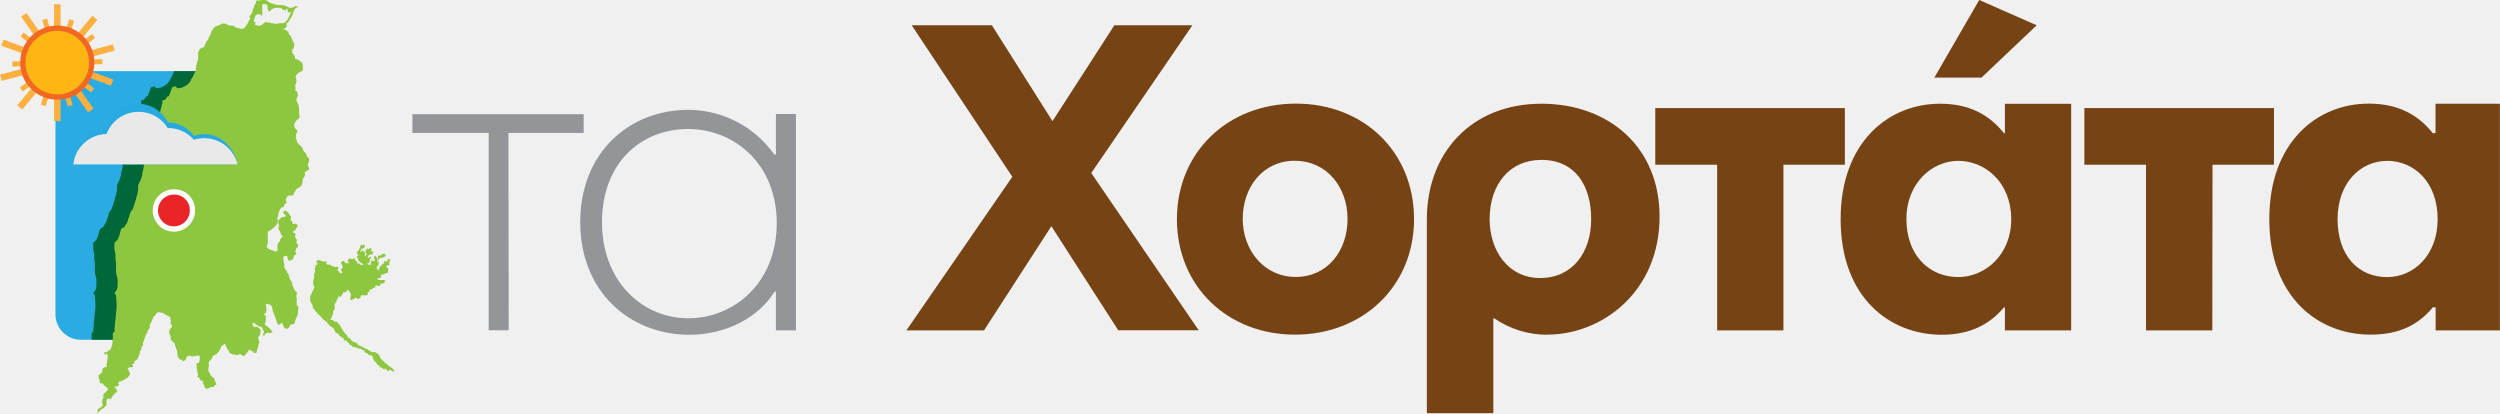
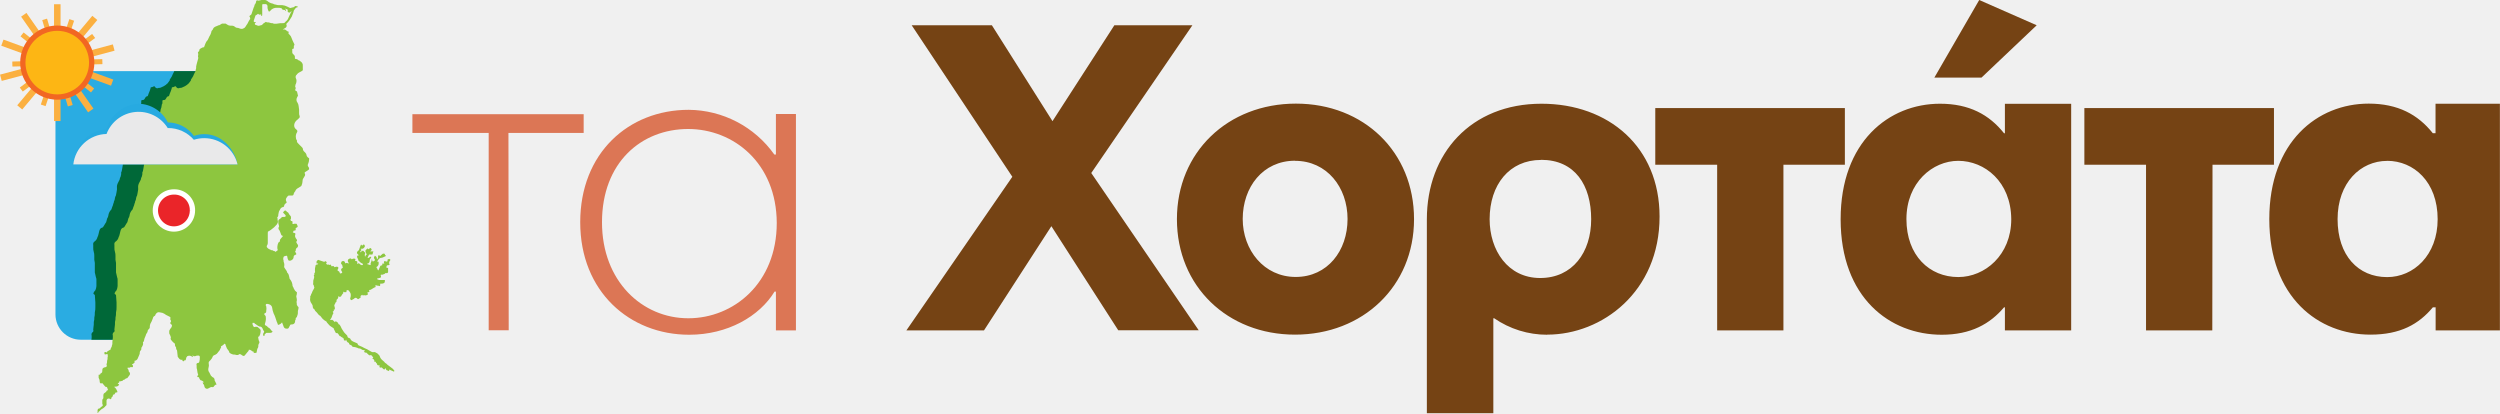
<svg xmlns="http://www.w3.org/2000/svg" id="Layer_1" data-name="Layer 1" viewBox="0 0 471.93 78">
  <defs>
-     <style>.cls-1{fill:none;}.cls-2{fill:#2aace2;}.cls-3{clip-path:url(#clip-path);}.cls-4{fill:#006838;}.cls-5{fill:#8dc63f;}.cls-6{fill:#ea2529;stroke:#fff;}.cls-12,.cls-6{stroke-miterlimit:10;}.cls-7{fill:#754314;}.cls-10,.cls-7,.cls-8,.cls-9{fill-rule:evenodd;}.cls-8{fill:#939598;}.cls-9{fill:#27aae1;}.cls-10{fill:#e9e9ea;}.cls-11{fill:#fbb040;}.cls-12{fill:#fdb614;stroke:#f26722;}</style>
+     <style>.cls-1{fill:none;}.cls-2{fill:#2aace2;}.cls-3{clip-path:url(#clip-path);}.cls-4{fill:#006838;}.cls-5{fill:#8dc63f;}.cls-6{fill:#ea2529;stroke:#fff;}.cls-12,.cls-6{stroke-miterlimit:10;}.cls-7{fill:#754314;}.cls-10,.cls-7,.cls-8,.cls-9{fill-rule:evenodd;}.cls-8{fill:#dc7655;}.cls-9{fill:#27aae1;}.cls-10{fill:#e9e9ea;}.cls-11{fill:#fbb040;}.cls-12{fill:#fdb614;stroke:#f26722;}</style>
    <clipPath id="clip-path" transform="translate(-222.53 -446.83)">
      <path class="cls-1" d="M246.75,510.49c-.39-8.6,7.59-15.93,15.93-15.93a15.4,15.4,0,0,1,6,1.22c.35-9.72,2.39-19.34,2.55-29.07a16.12,16.12,0,0,1,1.44-6.45h-34.9A4.78,4.78,0,0,0,233,465v41.19a4.78,4.78,0,0,0,4.78,4.77h9C246.78,510.83,246.76,510.66,246.75,510.49Z" />
    </clipPath>
  </defs>
  <path class="cls-2" d="M246.75,510.49c-.39-8.6,7.59-15.93,15.93-15.93a15.4,15.4,0,0,1,6,1.22c.35-9.72,2.39-19.34,2.55-29.07a16.12,16.12,0,0,1,1.44-6.45h-34.9A4.78,4.78,0,0,0,233,465v41.19a4.78,4.78,0,0,0,4.78,4.77h9C246.78,510.83,246.76,510.66,246.75,510.49Z" transform="translate(-222.53 -446.83)" />
  <g class="cls-3">
    <path class="cls-4" d="M276.88,478.77a.65.65,0,0,0-.09-.4.47.47,0,0,1-.1-.6,2.33,2.33,0,0,0,.19-.79c0-.1.1-.3-.19-.4l-.1-.1a.52.52,0,0,1-.2-.4.76.76,0,0,0-.2-.4c-.2-.2-.5-.4-.5-.79,0-.1-.1-.2-.2-.3l-.5-.5c-.19-.2-.49-.4-.39-.7h0c-.1-.2-.2-.3-.2-.49a1.47,1.47,0,0,1,.2-1.1c.1-.2.1-.3-.1-.5a1,1,0,0,1-.4-.49,1.16,1.16,0,0,1,.2-1c.1-.2.3-.3.5-.5s.39-.29.29-.59a1.27,1.27,0,0,1-.1-.6v-.6c0-.2-.09-.49-.09-.69a1.42,1.42,0,0,0-.2-.6.9.9,0,0,1-.1-1c.1-.2.3-.4.1-.6v-.1c0-.1-.1-.3-.1-.4l-.1-.1c-.2,0-.3-.2-.2-.4s.1-.2,0-.3,0-.29,0-.49a1.45,1.45,0,0,0,.2-.7.9.9,0,0,0-.1-.5.6.6,0,0,1,.1-.69.1.1,0,0,0,.1-.1c.2-.3.59-.4.89-.6s.2-.2.2-.3v-.69a.75.75,0,0,0-.1-.5c-.1-.2-.3-.3-.4-.4s-.1-.1-.2-.1-.29-.3-.59-.3c-.1,0-.2,0-.2-.1v-.2a.57.57,0,0,0-.1-.39l-.3-.3a.37.37,0,0,1-.1-.3v-.6c.3,0,.3-.1.3-.4v-.19c.2-.2.1-.3,0-.5s-.3-.6-.4-.9a1.52,1.52,0,0,0-.4-.69c-.1-.1-.29-.2-.2-.4s0-.2-.09-.2-.4-.3-.6-.4h-.4c.2-.1.3-.2.5-.3s.3-.4.2-.59a.14.14,0,0,1,0-.2l.3-.3a4.93,4.93,0,0,0,.49-.7c.1-.2.3-.4.3-.6a3,3,0,0,0,.3-.89c.2-.2.3-.6.7-.6V448h-.3c-.1-.1-.2,0-.3.1s-.1.1-.2.1-.3.1-.4.1-.2.1-.3,0-.29-.1-.39-.2a2.65,2.65,0,0,0-1-.3h-.6a1.35,1.35,0,0,1-.59-.09,1.42,1.42,0,0,1-.6-.2,1.8,1.8,0,0,1-.9-.4,1.09,1.09,0,0,0-.79-.3,2,2,0,0,0-.8.1c-.1,0-.2.1-.3,0H267l-.1.1a1.42,1.42,0,0,1-.2.6l-.1.1a1.43,1.43,0,0,1-.2.59c-.1.2-.1.4-.2.6s-.1.4-.2.6-.1.1-.2.19l-.2.2c.2.3.2.5.1.6s-.3.5-.4.7-.1.2-.19.3c-.2.29-.3.59-.6.69a.6.6,0,0,1-.4.1c-.3,0-.5-.2-.8-.2s-.39-.2-.59-.3a.75.75,0,0,0-.5-.1,1.39,1.39,0,0,1-.6-.09c-.2-.1-.3-.2-.49-.3h-.7c-.2.1-.3.2-.5.3h-.1c-.2.09-.5.19-.69.29a.78.78,0,0,0-.4.4.31.31,0,0,1-.1.2c-.1.1-.2.2-.2.3s-.1.4-.2.6-.3.49-.4.79-.3.4-.4.6-.19.4-.29.7c-.1.09,0,.29-.2.29s-.3.1-.5.2-.3.2-.3.4-.1.1-.1.2a.25.25,0,0,0-.1.4v.2c0,.2-.1.3,0,.49v.2c-.1.3-.2.7-.3,1.1a2.15,2.15,0,0,0-.1.79c0,.1-.1.2-.1.4s-.29.6-.39.9-.3.49-.4.69a.37.37,0,0,0-.1.3c-.1.1-.2.3-.3.4s-.1.2-.2.2l-.2.2a3.58,3.58,0,0,1-.89.49.75.75,0,0,1-.5.1.45.45,0,0,1-.5,0,.1.1,0,0,1-.1-.1c-.1-.09-.2-.29-.3-.19a1.32,1.32,0,0,1-.59.19c0,.2-.1.3-.1.4-.1.4-.3.7-.4,1.1a.22.22,0,0,1-.2.2c-.2,0-.3.2-.4.39s-.2.3-.39.3a.37.37,0,0,0-.3.1v.5a.35.35,0,0,1-.1.2c0,.2-.1.4-.1.6a2.25,2.25,0,0,0-.2.79,1.49,1.49,0,0,1-.3.7c0,.1,0,.1-.1.2v.2a.31.31,0,0,1-.1.19c0,.2-.1.3-.1.5a1.85,1.85,0,0,0-.2.7c-.1.2-.1.3-.2.5s-.1.1-.1.2c-.1.29-.1.49-.19.79s-.2.5-.5.6a.55.55,0,0,0-.3.5c0,.29-.1.49-.1.79s-.3.8-.4,1.29a3.18,3.18,0,0,0-.3.9,14.78,14.78,0,0,1-.2,2.09c-.09.4-.09.7-.19,1.09,0,.1-.1.1-.1.2a2.2,2.2,0,0,1-.1.8,1.42,1.42,0,0,0-.2.6l-.3.59a1.64,1.64,0,0,0-.2,1v.3c0,.19-.1.39-.1.59a4.33,4.33,0,0,1-.1.5,1.42,1.42,0,0,0-.2.6c0,.3-.2.49-.2.69s-.1.2-.1.3-.1.4-.2.6-.09.4-.19.5a1.9,1.9,0,0,0-.5.89c0,.2-.1.3-.1.5-.2.2-.2.5-.3.8a.77.77,0,0,1-.2.39c-.1.2-.2.3-.3.5s-.2.3-.3.3c-.39.1-.49.4-.59.8s-.1.49-.2.79c0,.1-.1.1-.1.2a1.37,1.37,0,0,1-.5.8.6.6,0,0,0-.3.69v.5a2.2,2.2,0,0,0,.1.8,2.4,2.4,0,0,1,.1.79v.7c0,.2.1.4.1.6v1.79c.1.29.1.59.2.89s.1.3.1.5v1.19a2.35,2.35,0,0,1-.2.8,1.38,1.38,0,0,0-.3.4c-.1.2-.1.29.1.39l.1.1c0,.5.1.9.1,1.4v.79a4.1,4.1,0,0,1-.1,1.1,3.34,3.34,0,0,1-.1,1v.3a3.08,3.08,0,0,0-.1,1c0,.29-.1.59-.1.89v.1a.37.37,0,0,1-.2.5.63.63,0,0,0-.1.59v.4c0,.3-.09.5-.09.8v.4c0,.1-.1.2-.1.39s-.3.4-.2.6h0c-.2.1-.3.2-.5.3s-.2.1-.2.3c-.1,0-.2-.1-.3-.1s-.2,0-.2.1v.1c0,.3.1.3.4.2h.2c0,.2.1.39,0,.59a1.7,1.7,0,0,1-.1.7v.2c0,.2-.1.3-.1.5s0,.1.1.2c-.1.1-.1.29-.4.29a.76.76,0,0,0-.4.2c-.1.1-.1.4-.1.5s0,.3-.19.4a.22.22,0,0,0-.2.2c0,.1-.1.1-.2.1s-.1,0-.1.1v.49a1.42,1.42,0,0,1,.2.6v.2c.1.3.2.3.49.2.2.2.3.4.5.6l.1.1a.39.39,0,0,1,.3.09c.1.2.1.4.2.5-.1.1-.3.1-.3.2s-.2.3-.4.4-.1.2-.2.3V522c-.1.1-.1.2-.2.3v.5a.75.75,0,0,0,.1.5.31.31,0,0,1-.1.2c-.09.1-.19.1-.29.2a.56.56,0,0,1-.5.29.35.35,0,0,1-.1.2v.6h.1c0-.1.1-.3.2-.3h0l.1-.1.2-.2a.1.1,0,0,0,.1-.1h0c.1,0,.1-.1.19-.1s.3-.2.4-.29a.1.1,0,0,0,.1-.1h0l.1-.1.1-.1h0l.1-.1h0v-.9a.42.42,0,0,1,.6-.3c.1,0,.1.1.2.1l.1-.1V522c0-.1.1-.2.2-.29s.09-.1.09-.2,0-.2.2-.2a.22.22,0,0,0,.2-.2c.1-.2.1-.2.3-.2s.2-.1.1-.3-.2-.5-.5-.7v-.09c.4,0,.7,0,.9-.4-.1-.1-.2-.1-.3-.2.1-.1.2-.1.3-.2v-.2h.2c.1,0,.3-.1.4-.1s.09-.1.09-.1.1-.1.2-.1a.31.31,0,0,0,.2-.1.52.52,0,0,1,.4-.2.1.1,0,0,0,.1-.1c.1-.1.2-.29.3-.39a.48.48,0,0,0,0-.7l-.1-.1a.55.55,0,0,0-.2-.5v-.2h.4c.1-.1.1-.1.3-.1h.3v-.29c0-.1-.1-.1-.2-.2.49-.3.59-.3.49-.7a.68.68,0,0,0,.6-.4c.1-.2.2-.5.3-.69s.1-.3.1-.4,0-.3.2-.5a.35.35,0,0,0,.1-.2v-.3c.2-.1.1-.2.2-.3a.85.85,0,0,0,.1-.69c.1-.1.19-.2.19-.3a3.18,3.18,0,0,1,.3-.9c0-.1.1-.19.1-.29s.3-.4.3-.6.1-.3.3-.5a.31.31,0,0,0,.1-.2,1.88,1.88,0,0,1,.1-.69,5.36,5.36,0,0,0,.5-1.1.54.54,0,0,1,.29-.4c.1,0,.2-.2.2-.29.2-.3.4-.5.8-.4a4.33,4.33,0,0,1,.5.1,2.68,2.68,0,0,1,.69.39l.6.3c.2.1.3.2.2.4h0v.2l.1.1v.1c0,.1.1.3-.1.3v.1c0,.1,0,.2.2.3l.1.09a.73.73,0,0,1-.2.6,2.19,2.19,0,0,0-.3.5v.5a4.7,4.7,0,0,1,.3.69v.1a.44.44,0,0,0,.1.5c.2.2.3.4.5.5s.19.3.19.49a.31.31,0,0,0,.1.2c0,.1.1.1.1.2s0,.3.1.4a.37.37,0,0,1,.1.3c0,.3.1.6.1.89v.1c.2.3.4.7.9.6v.2a.35.35,0,0,0,.2.1l.2-.2h.19c0-.1.1-.2.1-.3s0-.2.1-.3.1-.2.2-.2a.8.8,0,0,1,.8.1.14.14,0,0,0,.2,0c.1-.1,0-.19-.1-.19v-.1a.1.1,0,0,1,.1.1.44.44,0,0,0,.49.09.82.82,0,0,1,.5-.09c.2,0,.3.09.3.29a2.77,2.77,0,0,1-.1.9.22.22,0,0,1-.2.2c-.3,0-.4.2-.3.5v.39c0,.2.1.3.1.5s.1.6.2.9c-.1.1-.3.2-.1.39h.2c.1.1.1.3.2.4s.1.2.2.2.3.1.4.2.1.1.2.2h-.3c.1.1.1.1.1.2s.2.2.2.3.1.3.1.39a.51.51,0,0,0,.79.2c.2-.1.4-.29.7-.2a.28.28,0,0,0,.3-.19c.1-.1.2-.3.49-.3a.31.31,0,0,1-.1-.2l-.29-.6a.55.55,0,0,0-.4-.6l-.3-.29-.3-.6a.76.76,0,0,1-.2-.5c0-.4.2-.69.1-1.09s.1-.5.3-.7a2.18,2.18,0,0,0,.5-.8l.1-.09c.1-.1.3-.1.4-.2.29-.1.39-.4.59-.6s.2-.3.3-.5.2-.2.1-.4l.1-.1c.1,0,.2-.1.3-.19s.2-.1.2-.2.3,0,.3.2.09.19.09.29a1.61,1.61,0,0,0,.4.7.76.76,0,0,1,.2.4.1.1,0,0,0,.1.1c.2.2.4.2.6.3a1.88,1.88,0,0,1,.69.1c.2,0,.3,0,.4-.1l.2-.1a2.19,2.19,0,0,1,.5.3.33.33,0,0,0,.4,0c.2-.2.3-.4.49-.6s.3-.3.3-.5a.6.6,0,0,1,.4.1c.2.1.3.3.6.3h0a.1.1,0,0,1-.1.1v.1h.3c.2,0,.3,0,.3-.3,0-.1.09-.3.09-.4s.2-.3.2-.5a.93.93,0,0,1,.2-.69v-.2a1.85,1.85,0,0,1-.2-.7c0-.1-.1-.3.1-.3a.1.1,0,0,0,.1-.1,1.34,1.34,0,0,0,.2-.59c0-.2.1-.4,0-.6s-.2-.2-.3-.3c-.2-.3-.49-.3-.89-.2a.1.1,0,0,1-.1-.1c-.1-.2-.2-.3-.2-.49v-.2h.3c.1,0,.1.2.2.2s.39.29.59.39a.35.35,0,0,1,.2.1.6.6,0,0,1,.4.1l.1.1c.1.1.1.2.2.4s.1.2.2.3a.37.37,0,0,1-.1.3c-.1.1-.1.4-.1.49.2.1.3.1.3-.09s0-.2.1-.2l.2-.2h.59a.9.9,0,0,0,.5-.1l.1-.2a.78.78,0,0,1-.4-.4l-.2-.2c-.3-.1-.39-.4-.69-.5s-.1-.39-.1-.49a2.46,2.46,0,0,0,.1-1.2c0-.1-.1-.2-.2-.3s-.1-.29,0-.29c.3-.1.3-.3.3-.5a2.13,2.13,0,0,0,0-.8h0a.35.35,0,0,0-.1-.2.34.34,0,0,1,.1-.29h.29c.1,0,.2.09.3.09a.82.82,0,0,1,.5.5,5.27,5.27,0,0,0,.3,1.2,4.7,4.7,0,0,1,.3.69l.3.9a1.6,1.6,0,0,1,.19.5h0a.2.2,0,0,0,.3,0,1,1,0,0,0,.5-.4c.1.3.2.49.3.79,0,.1.1.2.2.3a.6.6,0,0,0,.4.1c.29,0,.29,0,.49-.4s.2-.39.4-.39c.5,0,.7-.3.7-.8.1-.1.1-.1.1-.4l.2-.2c0-.1.1-.2.1-.3a1.21,1.21,0,0,0,.1-.59v-.2c0-.2.1-.3.1-.5a.31.31,0,0,0-.1-.4c-.1-.1-.1-.2-.2-.3v-.19c0-.2-.1-.4,0-.6v-.3a4.33,4.33,0,0,0-.1-.5c0-.2.1-.3.1-.5s.1-.29-.1-.39a1,1,0,0,1-.4-.5c-.1-.1-.1-.3-.2-.4s0-.1-.1-.2a2.1,2.1,0,0,0-.5-1.29.37.37,0,0,1-.1-.3c-.1-.3-.1-.6-.29-.8a.48.48,0,0,1-.2-.39c-.1-.2-.3-.4-.4-.6a.37.37,0,0,1-.1-.3,1.38,1.38,0,0,0-.1-.89v-.2a.85.85,0,0,1,0-.7.1.1,0,0,1,.1-.1.37.37,0,0,1,.3-.1c.2-.1.3,0,.3.2a1.55,1.55,0,0,0,.19.6c.1.1.1.1.2.1s.3,0,.4-.1a.68.68,0,0,0,.4-.6c0-.2.1-.3.3-.4a.35.35,0,0,0,.2-.1.37.37,0,0,0-.1-.3c-.1-.19-.2-.19,0-.39v-.1a.55.55,0,0,1,.3-.5c.1-.1.2-.4.1-.5s-.2-.3-.3-.5v-.09c.1-.1.2-.2.1-.4s-.2-.2-.2-.3a.66.66,0,0,1-.1-.6c.1-.3,0-.3-.3-.4h0c-.1,0-.2-.1-.1-.19s.1-.1.1-.2a.6.6,0,0,0,.4-.1v-.1c-.1-.2,0-.3.2-.4s.2-.2.1-.4-.1-.3-.2-.3h-.4c-.1.1-.2,0-.3,0s0-.2,0-.3v-.1c-.1-.09-.2-.19-.3-.09,0-.1-.1-.2-.1-.3s.1-.1.1-.2v-.2a.37.37,0,0,0-.1-.3,1.38,1.38,0,0,1-.3-.4c-.1-.1-.1-.3-.29-.3l-.1-.1c-.1-.09-.2-.29-.4-.19l-.3.29c0,.1.1.2.2.3s.1.1.2.2a.31.31,0,0,1,.1.2c0,.1-.1.2-.3.2h-.3c-.1,0-.2.1-.3.2l-.2.2c-.2,0-.2.2-.3.3v.19a1.7,1.7,0,0,0,.1.7c0,.1.1.2,0,.3a.45.45,0,0,0,0,.5c.2.2.2.4.3.59s.1.6.5.6c-.2.2-.3.4-.5.6a.37.37,0,0,0-.1.3c0,.1,0,.2-.2.29l-.1.1a2.33,2.33,0,0,0-.19.8,1.39,1.39,0,0,0,.09.6c-.09.1-.29.2-.39.3h-.1c-.1-.2-.3-.1-.4-.2s-.2-.1-.4-.1l-.1-.1a1.11,1.11,0,0,1-.69-.5v-.2a1,1,0,0,0,.19-.5V490.9c0-.2,0-.39.1-.39s.3-.2.5-.3a5.24,5.24,0,0,0,1.1-1c.1-.2.29-.4.19-.69s0-.4-.09-.6v-.1c.19-.1.19-.3.19-.5a4.33,4.33,0,0,1,.1-.5c0-.09.1-.19.2-.39a.82.82,0,0,1,.5-.5.27.27,0,0,0,.3-.3c.1-.2.1-.3.3-.4s.2-.2.1-.4a.62.62,0,0,1,0-.59c.1-.1.1-.2.2-.3s.19-.2.29-.2h.6a.27.27,0,0,0,.3-.3c0-.1.1-.1.1-.2s.1-.2.2-.3a1,1,0,0,1,.5-.59c.19-.1.29-.2.49-.3s.1-.1.2-.2a2.39,2.39,0,0,0,.2-.9.59.59,0,0,1,.1-.39c.1-.2.2-.3.3-.5a.45.45,0,0,0,0-.5v-.2C276.88,478.87,276.88,478.77,276.88,478.77Zm-5.17-27.56h-.3c-.2,0-.49.1-.69.1h-.5c-.1,0-.1-.1-.2-.1a1.27,1.27,0,0,1-.6-.1c-.2-.1-.39,0-.59-.1s-.2,0-.3.1h0c-.3,0-.4.5-.8.5-.1,0-.2.09-.4.09s-.2-.09-.29-.09-.2-.1-.3-.1-.1-.2-.1-.3h0a.35.35,0,0,0,.2-.1c0-.1-.1-.1-.2-.1s-.3-.1-.2-.3l.3-.9a.1.1,0,0,1,.1-.1c.1-.09.2-.09.29-.19s.2-.1.2,0a.45.45,0,0,0,.5,0v.1c-.1.19,0,.19,0,.19s.2,0,.2-.1v-2l.1-.1h.6a.43.43,0,0,1,.3.39,1.55,1.55,0,0,0,.19.9c0,.1.1.1.2.1l.1-.1a1.49,1.49,0,0,1,1.3-.6H271a1.7,1.7,0,0,1,.7.1h0c.1.3.3.3.5.3s.1.1.2.2.1-.1.1-.2-.1-.1-.2-.2c.1-.1.4.1.6.2,0,.1-.1.1-.1.2.1.3.19.3.49.3.1-.1.1-.2.2-.2h.1c-.1.1-.1.2-.2.3-.2.39-.3.69-.49,1.09s-.4.4-.6.7C272.21,451.21,271.91,451.21,271.71,451.21Z" transform="translate(-222.53 -446.83)" />
    <path class="cls-4" d="M277.88,498.37c.2-.1.1-.3.1-.5a2.2,2.2,0,0,1,.1-.8.27.27,0,0,1,.3-.3.35.35,0,0,0,.2-.1v-.1h-.3v-.29c0-.2.2-.3.3-.4h0l.89.3c.2.1.3.1.4,0s.2,0,.3.1a.14.14,0,0,1,0,.2l-.1.09c.1.1.2.3.4.2h.1a.18.18,0,0,0,.29,0,.22.22,0,0,1,.2.2c0,.2.1.1.2.1s.3-.1.4.2c.1,0,.3-.1.4-.1a.37.37,0,0,1,.3.1c.1.1,0,.2,0,.3s-.2.2-.1.3a.1.1,0,0,0,.1.1c.2.1.3.2.3.4a.32.32,0,0,0,.19.09c.1,0,.1-.09.2-.09s.1-.2,0-.3c-.2-.3-.2-.5.2-.7-.1-.2,0-.5-.3-.7-.1-.1,0-.39.1-.49a.45.45,0,0,1,.5,0c0,.1.1.1.1.2s.1.1.1.19h0a.35.35,0,0,1,.5,0h.1v-.09c0-.1-.1-.1-.1-.2a.4.4,0,0,1,.2-.6c.29-.1.29-.1.49.1a.66.66,0,0,1,.6-.1c.2.1,0,.3,0,.4a.6.6,0,0,1,.4.1c.1.1,0,.3,0,.49.1-.1.3-.19.4-.1a1.46,1.46,0,0,0,.39.3h.3v-.1c0-.2-.1-.2-.3-.29s-.29-.3-.49-.4a.37.37,0,0,1-.1-.3c-.1-.2-.2-.3-.2-.5s0-.2.1-.2h.1c.1,0,.1-.1,0-.2-.4-.3-.2-.59.1-.79.1-.1.1-.3.2-.5s.1-.3.19-.5.1,0,.2,0c0,.2.1.1.2,0s.2-.2.3,0a.3.3,0,0,1,0,.4c-.1.1-.1.2-.2.2a.35.35,0,0,1-.2.1h-.3c0,.1.2.2.1.3l-.19.2v.2a1.2,1.2,0,0,1,.39-.3c.1-.1.2,0,.3.1a.1.1,0,0,0,.1.1c.1.1.2.19.1.39s0,.3,0,.5l.1-.1c0-.1.1-.3.2-.3s.1-.1,0-.1c-.1-.2-.2-.29-.2-.49v-.2l.3-.3c.1-.1.2,0,.3.1.1-.1.3-.4.49-.1s-.09.3-.19.5H289v.1a.35.35,0,0,0-.1.29c0,.2-.1.2-.3.2h-.39l-.3.6c.1.1.3,0,.4-.1l.1-.1a.31.31,0,0,1,.19.1c0,.1,0,.1-.09.2s-.2.2-.2.5a.53.53,0,0,1-.3.49h-.1l-.1.1c.2.1.4.1.6.2a.1.1,0,0,0,.1-.1c-.1-.29.19-.59.19-.89v-.1c.2.1,0,.3.2.4s.2-.3.4-.1c0-.2,0-.3-.1-.4a.3.3,0,0,1,0-.4c0-.1.1-.1.1-.2.3.3.3.1.4.7.1-.1.2-.2.2-.3v-.3c0-.2.2-.2.3-.1s.2.1.2,0V495c.19,0,.29-.3.49-.3s.3,0,.3.2a.1.1,0,0,0,.1.1c.1.1.1.2,0,.2-.3.1-.5.3-.8.3s-.39.2-.59.4c0,.1-.1.1-.1.2v.2a.35.35,0,0,0,.2-.1h0c0,.3.1.59-.2.89-.1.1-.2.1-.2.2a.31.31,0,0,0,.1.2c.1.1.1.1.1.2s.1.1.1.2l.1-.1c.1-.2.2-.5.3-.7s.19-.1.39-.2v-.3h.4c-.1-.19-.2-.39.1-.49.1,0,.1.1.2.1s.3.1.3-.2.1-.3.3-.2h0l.1-.1a.1.1,0,0,1,.1.1v.2a.52.52,0,0,0-.2.4v.19l.1.1a.22.22,0,0,1-.2.2h-.1a.27.27,0,0,0-.3.3v.2h.3v.8a.22.22,0,0,1-.2.2h-.2c-.1,0-.2,0-.2.09s-.3.1-.4.2h-.3c-.09,0-.09.1-.09.2a.26.26,0,0,1-.1.4c-.2,0-.3.1-.5.1l-.1.1.1.1c.1,0,.2.1.3.1h1.09c0,.3,0,.5-.2.6a1.09,1.09,0,0,1-.5.1h-.19v.29c0,.2-.2.2-.3.1h-.1c-.2,0-.3-.1-.5-.1v.1c.1.2,0,.3-.1.3s-.5.3-.7.4a.56.56,0,0,1-.39.1v.1c.1.2.1.2-.1.3s-.2.1-.3.1l.1.1c.1.1.1.29,0,.29a.66.66,0,0,1-.6.1h-.1c-.2.1-.3,0-.3-.1-.1.1-.3.2-.39.3a.31.31,0,0,0,.19.1l-.19.2c-.1.1-.2.1-.3.2s-.2,0-.3-.1-.3-.2-.5,0-.2.1-.3.2c-.3.2-.4.2-.49-.2a1.52,1.52,0,0,0,.09-.89c0-.1-.09-.1-.09-.2a1.76,1.76,0,0,0-.4-.5c-.1,0-.2.1-.3.1v.3c-.2,0-.4.1-.6-.1v.3a.1.1,0,0,1-.1.1c-.1.09-.1.19-.2.29-.1.3-.3.4-.69.2.1.3,0,.4-.2.6l-.1.1a.37.37,0,0,1-.2.5v.1c-.1.1-.1.2-.2.39v.1a1.48,1.48,0,0,1,.1.7h-.2c0,.2.1.3-.2.4a.35.35,0,0,0,.1.2v.2c-.2.2-.2.49-.3.69s-.2.3-.3.5h.2c.2-.1.3,0,.4.1l.3.3.2-.2c.1.2.4.2.4.4a.1.1,0,0,0,.1.1s0,.2.1.1h0a1.31,1.31,0,0,1,.29.39,4.05,4.05,0,0,0,.5.9,2.18,2.18,0,0,0,.4.5l.3.3a.34.34,0,0,1,.1.29c.1.1.1.2.3.2a.35.35,0,0,0,.2.1c0,.1.09.1.09.2a1,1,0,0,0,.5.4c.2.1.5.2.7.3s.1.2.2.3l.1.1c.2.09.49.19.69.29s.5.3.8.4a.35.35,0,0,1,.2.1c.2.1.5.3.69.4a.6.6,0,0,0,.4.1c.3-.1.5.1.7.2s.3.3.5.5h0a1.42,1.42,0,0,0,.49.79c.2.2.4.3.5.5a1.76,1.76,0,0,1,.5.4c.3.2.5.39.79.59s.3.3.4.4.1.1.1.2a.19.19,0,0,1-.3,0c-.2-.1-.49-.2-.69-.3v.3c-.2-.1-.3-.1-.5-.2a.35.35,0,0,1-.1-.2v-.1h-.1c-.1,0-.1,0-.1.1s-.2.1-.3,0l-.3-.3c-.39.1-.49,0-.39-.39H290a.27.27,0,0,1-.3-.3.1.1,0,0,0-.1-.1l-.1-.1c0-.2-.1-.2-.2-.2s-.2,0-.1-.2a.35.35,0,0,0-.1-.2c-.2-.2-.4-.2-.2-.3s0-.2-.1-.3h0c-.1-.19-.2-.29-.49-.19-.1,0-.3-.2-.4-.3l-.2-.2a.6.6,0,0,1-.4-.1.31.31,0,0,0-.1-.2h.2V513c-.1,0-.2-.1-.3-.1a.37.37,0,0,1-.3-.1.74.74,0,0,0-.49-.2.37.37,0,0,1-.3-.1,2.92,2.92,0,0,0-.9-.2.1.1,0,0,1-.1-.1c-.1-.19-.2-.19-.39-.29a.22.22,0,0,1-.2-.2c0-.1,0-.2-.2-.2l-.2-.2c-.1-.1-.1-.3-.2-.4h0v.2h-.2c-.2,0-.2-.1-.2-.2v-.2a.27.27,0,0,1-.3-.3l-.1.1-.2-.2h0c-.29,0-.29-.29-.49-.49s-.1-.1-.3-.1a.22.22,0,0,1-.2-.2l-.3-.6v-.1c-.2-.1-.4-.3-.6-.4s-.39-.39-.59-.59-.1-.2-.2-.3a3,3,0,0,1-.7-.5c-.2-.2-.3-.4-.4-.5l-.1-.1c-.29-.1-.39-.39-.59-.59l-.3-.3c-.1-.1-.1-.1-.1-.2a.1.1,0,0,0-.1-.1.71.71,0,0,1-.3-.6c0-.2-.1-.3-.2-.49a1.33,1.33,0,0,1-.3-.8c0-.2.1-.4,0-.5a.35.35,0,0,0,.1-.2.36.36,0,0,0,.1-.29.76.76,0,0,0,.2-.4c.1-.3.3-.5.4-.8v-.1c0-.1-.1-.2-.1-.3v-.1c-.2-.1-.1-.29-.1-.49a1.48,1.48,0,0,1,.1-.7.85.85,0,0,0,0-.7c.2-.1.1-.2.1-.39" transform="translate(-222.53 -446.83)" />
  </g>
  <path class="cls-5" d="M280.88,478.77a.65.65,0,0,0-.09-.4.47.47,0,0,1-.1-.6,2.33,2.33,0,0,0,.19-.79c0-.1.1-.3-.19-.4l-.1-.1a.52.52,0,0,1-.2-.4.76.76,0,0,0-.2-.4c-.2-.2-.5-.4-.5-.79,0-.1-.1-.2-.2-.3l-.5-.5c-.19-.2-.49-.4-.39-.7h0c-.1-.2-.2-.3-.2-.49a1.47,1.47,0,0,1,.2-1.1c.1-.2.1-.3-.1-.5a1,1,0,0,1-.4-.49,1.16,1.16,0,0,1,.2-1c.1-.2.3-.3.5-.5s.39-.29.29-.59a1.27,1.27,0,0,1-.1-.6v-.6c0-.2-.09-.49-.09-.69a1.42,1.42,0,0,0-.2-.6.9.9,0,0,1-.1-1c.1-.2.3-.4.1-.6v-.1c0-.1-.1-.3-.1-.4l-.1-.1c-.2,0-.3-.2-.2-.4s.1-.2,0-.3,0-.29,0-.49a1.45,1.45,0,0,0,.2-.7.9.9,0,0,0-.1-.5.6.6,0,0,1,.1-.69.1.1,0,0,0,.1-.1c.2-.3.59-.4.89-.6s.2-.2.2-.3v-.69a.75.75,0,0,0-.1-.5c-.1-.2-.3-.3-.4-.4s-.1-.1-.2-.1-.29-.3-.59-.3c-.1,0-.2,0-.2-.1v-.2a.57.57,0,0,0-.1-.39l-.3-.3a.37.37,0,0,1-.1-.3v-.6c.3,0,.3-.1.3-.4v-.19c.2-.2.1-.3,0-.5s-.3-.6-.4-.9a1.52,1.52,0,0,0-.4-.69c-.1-.1-.29-.2-.2-.4s0-.2-.09-.2-.4-.3-.6-.4h-.4c.2-.1.3-.2.5-.3s.3-.4.2-.59a.14.14,0,0,1,0-.2l.3-.3a4.93,4.93,0,0,0,.49-.7c.1-.2.3-.4.3-.6a3,3,0,0,0,.3-.89c.2-.2.3-.6.7-.6V448h-.3c-.1-.1-.2,0-.3.1s-.1.1-.2.1-.3.1-.4.1-.2.1-.3,0-.29-.1-.39-.2a2.65,2.65,0,0,0-1-.3h-.6a1.35,1.35,0,0,1-.59-.09,1.42,1.42,0,0,1-.6-.2,1.8,1.8,0,0,1-.9-.4,1.09,1.09,0,0,0-.79-.3,2,2,0,0,0-.8.1c-.1,0-.2.1-.3,0H271l-.1.1a1.42,1.42,0,0,1-.2.6l-.1.1a1.43,1.43,0,0,1-.2.59c-.1.2-.1.4-.2.6s-.1.4-.2.6-.1.1-.2.19l-.2.2c.2.3.2.5.1.6s-.3.5-.4.7-.1.2-.19.3c-.2.29-.3.59-.6.69a.6.6,0,0,1-.4.1c-.3,0-.5-.2-.8-.2s-.39-.2-.59-.3a.75.75,0,0,0-.5-.1,1.39,1.39,0,0,1-.6-.09c-.2-.1-.3-.2-.49-.3h-.7c-.2.1-.3.2-.5.3h-.1c-.2.09-.5.19-.69.29a.78.78,0,0,0-.4.4.31.31,0,0,1-.1.2c-.1.1-.2.2-.2.3s-.1.4-.2.6-.3.49-.4.79-.3.4-.4.6-.19.4-.29.7c-.1.09,0,.29-.2.29s-.3.1-.5.2-.3.2-.3.4-.1.1-.1.2a.25.25,0,0,0-.1.4v.2c0,.2-.1.3,0,.49v.2c-.1.3-.2.7-.3,1.1a2.15,2.15,0,0,0-.1.79c0,.1-.1.2-.1.4s-.29.6-.39.9-.3.49-.4.69a.37.37,0,0,0-.1.3c-.1.1-.2.3-.3.4s-.1.2-.2.2l-.2.2a3.58,3.58,0,0,1-.89.49.75.75,0,0,1-.5.1.45.45,0,0,1-.5,0,.1.1,0,0,1-.1-.1c-.1-.09-.2-.29-.3-.19a1.32,1.32,0,0,1-.59.19c0,.2-.1.3-.1.4-.1.4-.3.7-.4,1.1a.22.22,0,0,1-.2.2c-.2,0-.3.2-.4.39s-.2.3-.39.3a.37.37,0,0,0-.3.1v.5a.35.35,0,0,1-.1.2c0,.2-.1.4-.1.6a2.25,2.25,0,0,0-.2.79,1.49,1.49,0,0,1-.3.7c0,.1,0,.1-.1.2v.2a.31.31,0,0,1-.1.19c0,.2-.1.3-.1.5a1.85,1.85,0,0,0-.2.7c-.1.2-.1.3-.2.5s-.1.1-.1.2c-.1.29-.1.49-.19.79s-.2.5-.5.6a.55.55,0,0,0-.3.5c0,.29-.1.49-.1.79s-.3.8-.4,1.29a3.18,3.18,0,0,0-.3.9,14.78,14.78,0,0,1-.2,2.09c-.09.4-.09.7-.19,1.09,0,.1-.1.1-.1.2a2.2,2.2,0,0,1-.1.8,1.42,1.42,0,0,0-.2.6l-.3.59a1.64,1.64,0,0,0-.2,1v.3c0,.19-.1.39-.1.59a4.33,4.33,0,0,1-.1.5,1.42,1.42,0,0,0-.2.6c0,.3-.2.49-.2.69s-.1.2-.1.3-.1.4-.2.6-.09.4-.19.5a1.9,1.9,0,0,0-.5.89c0,.2-.1.3-.1.5-.2.2-.2.5-.3.8a.77.77,0,0,1-.2.39c-.1.2-.2.3-.3.5s-.2.3-.3.3c-.39.1-.49.4-.59.8s-.1.49-.2.79c0,.1-.1.1-.1.2a1.37,1.37,0,0,1-.5.8.6.6,0,0,0-.3.69v.5a2.2,2.2,0,0,0,.1.8,2.4,2.4,0,0,1,.1.79v.7c0,.2.1.4.1.6v1.79c.1.29.1.59.2.89s.1.3.1.5v1.19a2.35,2.35,0,0,1-.2.8,1.38,1.38,0,0,0-.3.4c-.1.2-.1.29.1.39l.1.1c0,.5.1.9.1,1.4v.79a4.1,4.1,0,0,1-.1,1.1,3.34,3.34,0,0,1-.1,1v.3a3.08,3.08,0,0,0-.1,1c0,.29-.1.59-.1.89v.1a.37.37,0,0,1-.2.5.63.63,0,0,0-.1.59v.4c0,.3-.09.5-.09.8v.4c0,.1-.1.2-.1.39s-.3.4-.2.6h0c-.2.1-.3.2-.5.3s-.2.1-.2.3c-.1,0-.2-.1-.3-.1s-.2,0-.2.1v.1c0,.3.1.3.4.2h.2c0,.2.1.39,0,.59a1.7,1.7,0,0,1-.1.7v.2c0,.2-.1.3-.1.5s0,.1.1.2c-.1.1-.1.29-.4.29a.76.76,0,0,0-.4.2c-.1.1-.1.4-.1.5s0,.3-.19.4a.22.22,0,0,0-.2.2c0,.1-.1.1-.2.1s-.1,0-.1.1v.49a1.42,1.42,0,0,1,.2.6v.2c.1.3.2.3.49.2.2.2.3.4.5.6l.1.1a.39.39,0,0,1,.3.09c.1.2.1.4.2.5-.1.1-.3.1-.3.2s-.2.3-.4.4-.1.2-.2.3V522c-.1.1-.1.2-.2.3v.5a.75.75,0,0,0,.1.5.31.31,0,0,1-.1.2c-.09.1-.19.1-.29.2a.56.56,0,0,1-.5.29.35.35,0,0,1-.1.2v.6h.1c0-.1.1-.3.2-.3h0l.1-.1.2-.2a.1.1,0,0,0,.1-.1h0c.1,0,.1-.1.19-.1s.3-.2.4-.29a.1.1,0,0,0,.1-.1h0l.1-.1.1-.1h0l.1-.1h0v-.9a.42.42,0,0,1,.6-.3c.1,0,.1.1.2.1l.1-.1V522c0-.1.1-.2.2-.29s.09-.1.09-.2,0-.2.2-.2a.22.22,0,0,0,.2-.2c.1-.2.1-.2.3-.2s.2-.1.1-.3-.2-.5-.5-.7v-.09c.4,0,.7,0,.9-.4-.1-.1-.2-.1-.3-.2.1-.1.2-.1.3-.2v-.2h.2c.1,0,.3-.1.4-.1s.09-.1.09-.1.1-.1.2-.1a.31.31,0,0,0,.2-.1.52.52,0,0,1,.4-.2.1.1,0,0,0,.1-.1c.1-.1.2-.29.3-.39a.48.48,0,0,0,0-.7l-.1-.1a.55.55,0,0,0-.2-.5v-.2h.4c.1-.1.1-.1.3-.1h.3v-.29c0-.1-.1-.1-.2-.2.49-.3.59-.3.49-.7a.68.68,0,0,0,.6-.4c.1-.2.2-.5.3-.69s.1-.3.1-.4,0-.3.2-.5a.35.35,0,0,0,.1-.2v-.3c.2-.1.1-.2.2-.3a.85.85,0,0,0,.1-.69c.1-.1.19-.2.19-.3a3.18,3.18,0,0,1,.3-.9c0-.1.1-.19.1-.29s.3-.4.3-.6.1-.3.3-.5a.31.31,0,0,0,.1-.2,1.88,1.88,0,0,1,.1-.69,5.36,5.36,0,0,0,.5-1.1.54.54,0,0,1,.29-.4c.1,0,.2-.2.2-.29.2-.3.4-.5.8-.4a4.33,4.33,0,0,1,.5.1,2.68,2.68,0,0,1,.69.39l.6.3c.2.1.3.2.2.4h0v.2l.1.1v.1c0,.1.1.3-.1.3v.1c0,.1,0,.2.2.3l.1.09a.73.73,0,0,1-.2.6,2.19,2.19,0,0,0-.3.5v.5a4.7,4.7,0,0,1,.3.69v.1a.44.44,0,0,0,.1.5c.2.2.3.4.5.5s.19.3.19.49a.31.31,0,0,0,.1.2c0,.1.1.1.1.2s0,.3.1.4a.37.37,0,0,1,.1.3c0,.3.1.6.1.89v.1c.2.3.4.7.9.6v.2a.35.35,0,0,0,.2.1l.2-.2h.19c0-.1.1-.2.1-.3s0-.2.1-.3.1-.2.2-.2a.8.8,0,0,1,.8.1.14.14,0,0,0,.2,0c.1-.1,0-.19-.1-.19v-.1a.1.1,0,0,1,.1.1.44.44,0,0,0,.49.09.82.82,0,0,1,.5-.09c.2,0,.3.09.3.29a2.77,2.77,0,0,1-.1.9.22.22,0,0,1-.2.2c-.3,0-.4.2-.3.5v.39c0,.2.1.3.1.5s.1.6.2.9c-.1.1-.3.2-.1.39h.2c.1.1.1.3.2.4s.1.2.2.2.3.1.4.2.1.1.2.2h-.3c.1.1.1.1.1.2s.2.2.2.3.1.3.1.39a.51.51,0,0,0,.79.2c.2-.1.4-.29.7-.2a.28.28,0,0,0,.3-.19c.1-.1.2-.3.49-.3a.31.31,0,0,1-.1-.2l-.29-.6a.55.55,0,0,0-.4-.6l-.3-.29-.3-.6a.76.76,0,0,1-.2-.5c0-.4.2-.69.1-1.09s.1-.5.3-.7a2.18,2.18,0,0,0,.5-.8l.1-.09c.1-.1.3-.1.4-.2.29-.1.39-.4.59-.6s.2-.3.3-.5.2-.2.1-.4l.1-.1c.1,0,.2-.1.3-.19s.2-.1.2-.2.3,0,.3.2.09.19.09.29a1.61,1.61,0,0,0,.4.7.76.76,0,0,1,.2.4.1.1,0,0,0,.1.1c.2.2.4.2.6.3a1.88,1.88,0,0,1,.69.1c.2,0,.3,0,.4-.1l.2-.1a2.19,2.19,0,0,1,.5.3.33.33,0,0,0,.4,0c.2-.2.3-.4.49-.6s.3-.3.3-.5a.6.6,0,0,1,.4.1c.2.1.3.3.6.3h0a.1.1,0,0,1-.1.1v.1h.3c.2,0,.3,0,.3-.3,0-.1.09-.3.09-.4s.2-.3.2-.5a.93.93,0,0,1,.2-.69v-.2a1.85,1.85,0,0,1-.2-.7c0-.1-.1-.3.1-.3a.1.1,0,0,0,.1-.1,1.34,1.34,0,0,0,.2-.59c0-.2.1-.4,0-.6s-.2-.2-.3-.3c-.2-.3-.49-.3-.89-.2a.1.1,0,0,1-.1-.1c-.1-.2-.2-.3-.2-.49v-.2h.3c.1,0,.1.2.2.2s.39.29.59.39a.35.35,0,0,1,.2.1.6.6,0,0,1,.4.1l.1.1c.1.1.1.2.2.4s.1.2.2.3a.37.37,0,0,1-.1.3c-.1.1-.1.4-.1.49.2.1.3.1.3-.09s0-.2.1-.2l.2-.2h.59a.9.9,0,0,0,.5-.1l.1-.2a.78.78,0,0,1-.4-.4l-.2-.2c-.3-.1-.39-.4-.69-.5s-.1-.39-.1-.49a2.46,2.46,0,0,0,.1-1.2c0-.1-.1-.2-.2-.3s-.1-.29,0-.29c.3-.1.3-.3.3-.5a2.13,2.13,0,0,0,0-.8h0a.35.35,0,0,0-.1-.2.34.34,0,0,1,.1-.29h.29c.1,0,.2.09.3.09a.82.82,0,0,1,.5.5,5.27,5.27,0,0,0,.3,1.2,4.7,4.7,0,0,1,.3.69l.3.9a1.6,1.6,0,0,1,.19.5h0a.2.2,0,0,0,.3,0,1,1,0,0,0,.5-.4c.1.3.2.49.3.79,0,.1.1.2.2.3a.6.6,0,0,0,.4.1c.29,0,.29,0,.49-.4s.2-.39.4-.39c.5,0,.7-.3.7-.8.1-.1.1-.1.1-.4l.2-.2c0-.1.1-.2.1-.3a1.21,1.21,0,0,0,.1-.59v-.2c0-.2.1-.3.1-.5a.31.31,0,0,0-.1-.4c-.1-.1-.1-.2-.2-.3v-.19c0-.2-.1-.4,0-.6v-.3a4.33,4.33,0,0,0-.1-.5c0-.2.1-.3.1-.5s.1-.29-.1-.39a1,1,0,0,1-.4-.5c-.1-.1-.1-.3-.2-.4s0-.1-.1-.2a2.1,2.1,0,0,0-.5-1.29.37.37,0,0,1-.1-.3c-.1-.3-.1-.6-.29-.8a.48.48,0,0,1-.2-.39c-.1-.2-.3-.4-.4-.6a.37.37,0,0,1-.1-.3,1.38,1.38,0,0,0-.1-.89v-.2a.85.85,0,0,1,0-.7.1.1,0,0,1,.1-.1.37.37,0,0,1,.3-.1c.2-.1.3,0,.3.2a1.55,1.55,0,0,0,.19.6c.1.1.1.1.2.1s.3,0,.4-.1a.68.68,0,0,0,.4-.6c0-.2.1-.3.3-.4a.35.35,0,0,0,.2-.1.37.37,0,0,0-.1-.3c-.1-.19-.2-.19,0-.39v-.1a.55.55,0,0,1,.3-.5c.1-.1.2-.4.1-.5s-.2-.3-.3-.5v-.09c.1-.1.2-.2.1-.4s-.2-.2-.2-.3a.66.66,0,0,1-.1-.6c.1-.3,0-.3-.3-.4h0c-.1,0-.2-.1-.1-.19s.1-.1.1-.2a.6.6,0,0,0,.4-.1v-.1c-.1-.2,0-.3.2-.4s.2-.2.1-.4-.1-.3-.2-.3h-.4c-.1.1-.2,0-.3,0s0-.2,0-.3v-.1c-.1-.09-.2-.19-.3-.09,0-.1-.1-.2-.1-.3s.1-.1.1-.2v-.2a.37.37,0,0,0-.1-.3,1.38,1.38,0,0,1-.3-.4c-.1-.1-.1-.3-.29-.3l-.1-.1c-.1-.09-.2-.29-.4-.19l-.3.29c0,.1.1.2.2.3s.1.1.2.2a.31.31,0,0,1,.1.2c0,.1-.1.2-.3.2h-.3c-.1,0-.2.1-.3.2l-.2.2c-.2,0-.2.2-.3.3v.19a1.7,1.7,0,0,0,.1.7c0,.1.1.2,0,.3a.45.45,0,0,0,0,.5c.2.2.2.4.3.59s.1.6.5.6c-.2.2-.3.4-.5.6a.37.37,0,0,0-.1.3c0,.1,0,.2-.2.29l-.1.1a2.33,2.33,0,0,0-.19.8,1.39,1.39,0,0,0,.09.6c-.09.1-.29.2-.39.3h-.1c-.1-.2-.3-.1-.4-.2s-.2-.1-.4-.1l-.1-.1a1.11,1.11,0,0,1-.69-.5v-.2a1,1,0,0,0,.19-.5V490.9c0-.2,0-.39.1-.39s.3-.2.5-.3a5.24,5.24,0,0,0,1.1-1c.1-.2.29-.4.19-.69s0-.4-.09-.6v-.1c.19-.1.19-.3.19-.5a4.33,4.33,0,0,1,.1-.5c0-.09.1-.19.2-.39a.82.82,0,0,1,.5-.5.27.27,0,0,0,.3-.3c.1-.2.1-.3.3-.4s.2-.2.1-.4a.62.62,0,0,1,0-.59c.1-.1.1-.2.2-.3s.19-.2.29-.2h.6a.27.27,0,0,0,.3-.3c0-.1.1-.1.1-.2s.1-.2.2-.3a1,1,0,0,1,.5-.59c.19-.1.29-.2.49-.3s.1-.1.2-.2a2.39,2.39,0,0,0,.2-.9.59.59,0,0,1,.1-.39c.1-.2.2-.3.3-.5a.45.45,0,0,0,0-.5v-.2C280.88,478.87,280.88,478.77,280.88,478.77Zm-5.17-27.56h-.3c-.2,0-.49.1-.69.1h-.5c-.1,0-.1-.1-.2-.1a1.27,1.27,0,0,1-.6-.1c-.2-.1-.39,0-.59-.1s-.2,0-.3.1h0c-.3,0-.4.5-.8.5-.1,0-.2.09-.4.09s-.2-.09-.29-.09-.2-.1-.3-.1-.1-.2-.1-.3h0a.35.35,0,0,0,.2-.1c0-.1-.1-.1-.2-.1s-.3-.1-.2-.3l.3-.9a.1.1,0,0,1,.1-.1c.1-.09.2-.09.29-.19s.2-.1.2,0a.45.45,0,0,0,.5,0v.1c-.1.19,0,.19,0,.19s.2,0,.2-.1v-2l.1-.1h.6a.43.43,0,0,1,.3.39,1.55,1.55,0,0,0,.19.9c0,.1.1.1.2.1l.1-.1a1.49,1.49,0,0,1,1.3-.6H275a1.7,1.7,0,0,1,.7.1h0c.1.3.3.3.5.3s.1.1.2.2.1-.1.1-.2-.1-.1-.2-.2c.1-.1.4.1.6.2,0,.1-.1.1-.1.2.1.3.19.3.49.3.1-.1.1-.2.2-.2h.1c-.1.1-.1.2-.2.3-.2.39-.3.69-.49,1.09s-.4.4-.6.7C276.21,451.21,275.91,451.21,275.71,451.21Z" transform="translate(-222.53 -446.83)" />
  <path class="cls-5" d="M281.88,498.37c.2-.1.1-.3.1-.5a2.2,2.2,0,0,1,.1-.8.27.27,0,0,1,.3-.3.35.35,0,0,0,.2-.1v-.1h-.3v-.29c0-.2.2-.3.3-.4h0l.89.3c.2.1.3.1.4,0s.2,0,.3.1a.14.14,0,0,1,0,.2l-.1.09c.1.1.2.3.4.2h.1a.18.18,0,0,0,.29,0,.22.22,0,0,1,.2.2c0,.2.1.1.2.1s.3-.1.4.2c.1,0,.3-.1.4-.1a.37.37,0,0,1,.3.1c.1.1,0,.2,0,.3s-.2.2-.1.3a.1.1,0,0,0,.1.1c.2.1.3.2.3.4a.32.32,0,0,0,.19.09c.1,0,.1-.09.2-.09s.1-.2,0-.3c-.2-.3-.2-.5.2-.7-.1-.2,0-.5-.3-.7-.1-.1,0-.39.1-.49a.45.45,0,0,1,.5,0c0,.1.1.1.1.2s.1.1.1.19h0a.35.35,0,0,1,.5,0h.1v-.09c0-.1-.1-.1-.1-.2a.4.4,0,0,1,.2-.6c.29-.1.29-.1.49.1a.66.66,0,0,1,.6-.1c.2.1,0,.3,0,.4a.6.6,0,0,1,.4.1c.1.1,0,.3,0,.49.1-.1.3-.19.4-.1a1.46,1.46,0,0,0,.39.3h.3v-.1c0-.2-.1-.2-.3-.29s-.29-.3-.49-.4a.37.37,0,0,1-.1-.3c-.1-.2-.2-.3-.2-.5s0-.2.1-.2h.1c.1,0,.1-.1,0-.2-.4-.3-.2-.59.1-.79.1-.1.1-.3.2-.5s.1-.3.19-.5.1,0,.2,0c0,.2.1.1.2,0s.2-.2.3,0a.3.3,0,0,1,0,.4c-.1.1-.1.2-.2.2a.35.35,0,0,1-.2.1h-.3c0,.1.2.2.1.3l-.19.2v.2a1.2,1.2,0,0,1,.39-.3c.1-.1.2,0,.3.1a.1.1,0,0,0,.1.1c.1.1.2.19.1.39s0,.3,0,.5l.1-.1c0-.1.1-.3.2-.3s.1-.1,0-.1c-.1-.2-.2-.29-.2-.49v-.2l.3-.3c.1-.1.2,0,.3.1.1-.1.3-.4.49-.1s-.09.3-.19.5H293v.1a.35.35,0,0,0-.1.29c0,.2-.1.2-.3.2h-.39l-.3.6c.1.1.3,0,.4-.1l.1-.1a.31.31,0,0,1,.19.1c0,.1,0,.1-.09.2s-.2.2-.2.5a.53.53,0,0,1-.3.49h-.1l-.1.1c.2.1.4.1.6.2a.1.1,0,0,0,.1-.1c-.1-.29.19-.59.19-.89v-.1c.2.1,0,.3.2.4s.2-.3.4-.1c0-.2,0-.3-.1-.4a.3.3,0,0,1,0-.4c0-.1.1-.1.1-.2.3.3.3.1.4.7.1-.1.2-.2.2-.3v-.3c0-.2.2-.2.3-.1s.2.1.2,0V495c.19,0,.29-.3.49-.3s.3,0,.3.2a.1.1,0,0,0,.1.1c.1.1.1.2,0,.2-.3.1-.5.3-.8.3s-.39.2-.59.4c0,.1-.1.1-.1.2v.2a.35.35,0,0,0,.2-.1h0c0,.3.1.59-.2.89-.1.1-.2.1-.2.2a.31.31,0,0,0,.1.2c.1.1.1.1.1.2s.1.1.1.2l.1-.1c.1-.2.2-.5.3-.7s.19-.1.39-.2v-.3h.4c-.1-.19-.2-.39.1-.49.1,0,.1.1.2.1s.3.1.3-.2.1-.3.3-.2h0l.1-.1a.1.1,0,0,1,.1.1v.2a.52.52,0,0,0-.2.4v.19l.1.1a.22.22,0,0,1-.2.2h-.1a.27.27,0,0,0-.3.3v.2h.3v.8a.22.22,0,0,1-.2.2h-.2c-.1,0-.2,0-.2.09s-.3.1-.4.2h-.3c-.09,0-.09.1-.09.2a.26.26,0,0,1-.1.4c-.2,0-.3.1-.5.1l-.1.1.1.1c.1,0,.2.1.3.1h1.09c0,.3,0,.5-.2.6a1.09,1.09,0,0,1-.5.1h-.19v.29c0,.2-.2.2-.3.1h-.1c-.2,0-.3-.1-.5-.1v.1c.1.2,0,.3-.1.3s-.5.3-.7.4a.56.56,0,0,1-.39.1v.1c.1.2.1.2-.1.3s-.2.1-.3.1l.1.1c.1.1.1.29,0,.29a.66.66,0,0,1-.6.1h-.1c-.2.1-.3,0-.3-.1-.1.1-.3.2-.39.3a.31.31,0,0,0,.19.1l-.19.2c-.1.1-.2.1-.3.2s-.2,0-.3-.1-.3-.2-.5,0-.2.1-.3.2c-.3.2-.4.2-.49-.2a1.52,1.52,0,0,0,.09-.89c0-.1-.09-.1-.09-.2a1.76,1.76,0,0,0-.4-.5c-.1,0-.2.1-.3.1v.3c-.2,0-.4.1-.6-.1v.3a.1.1,0,0,1-.1.1c-.1.09-.1.19-.2.29-.1.3-.3.4-.69.2.1.3,0,.4-.2.6l-.1.1a.37.37,0,0,1-.2.5v.1c-.1.1-.1.2-.2.39v.1a1.48,1.48,0,0,1,.1.7h-.2c0,.2.1.3-.2.4a.35.35,0,0,0,.1.2v.2c-.2.2-.2.49-.3.69s-.2.3-.3.5h.2c.2-.1.3,0,.4.1l.3.3.2-.2c.1.2.4.2.4.4a.1.1,0,0,0,.1.1s0,.2.1.1h0a1.31,1.31,0,0,1,.29.39,4.05,4.05,0,0,0,.5.9,2.18,2.18,0,0,0,.4.5l.3.3a.34.34,0,0,1,.1.29c.1.1.1.2.3.2a.35.35,0,0,0,.2.1c0,.1.09.1.09.2a1,1,0,0,0,.5.4c.2.1.5.2.7.3s.1.2.2.3l.1.1c.2.09.49.19.69.29s.5.3.8.4a.35.35,0,0,1,.2.1c.2.1.5.3.69.4a.6.6,0,0,0,.4.1c.3-.1.5.1.7.2s.3.3.5.5h0a1.42,1.42,0,0,0,.49.79c.2.2.4.3.5.5a1.76,1.76,0,0,1,.5.4c.3.2.5.39.79.59s.3.3.4.4.1.1.1.2a.19.19,0,0,1-.3,0c-.2-.1-.49-.2-.69-.3v.3c-.2-.1-.3-.1-.5-.2a.35.35,0,0,1-.1-.2v-.1h-.1c-.1,0-.1,0-.1.1s-.2.1-.3,0l-.3-.3c-.39.1-.49,0-.39-.39H294a.27.27,0,0,1-.3-.3.1.1,0,0,0-.1-.1l-.1-.1c0-.2-.1-.2-.2-.2s-.2,0-.1-.2a.35.35,0,0,0-.1-.2c-.2-.2-.4-.2-.2-.3s0-.2-.1-.3h0c-.1-.19-.2-.29-.49-.19-.1,0-.3-.2-.4-.3l-.2-.2a.6.6,0,0,1-.4-.1.31.31,0,0,0-.1-.2h.2V513c-.1,0-.2-.1-.3-.1a.37.37,0,0,1-.3-.1.74.74,0,0,0-.49-.2.37.37,0,0,1-.3-.1,2.92,2.92,0,0,0-.9-.2.1.1,0,0,1-.1-.1c-.1-.19-.2-.19-.39-.29a.22.22,0,0,1-.2-.2c0-.1,0-.2-.2-.2l-.2-.2c-.1-.1-.1-.3-.2-.4h0v.2h-.2c-.2,0-.2-.1-.2-.2v-.2a.27.27,0,0,1-.3-.3l-.1.1-.2-.2h0c-.29,0-.29-.29-.49-.49s-.1-.1-.3-.1a.22.22,0,0,1-.2-.2l-.3-.6v-.1c-.2-.1-.4-.3-.6-.4s-.39-.39-.59-.59-.1-.2-.2-.3a3,3,0,0,1-.7-.5c-.2-.2-.3-.4-.4-.5l-.1-.1c-.29-.1-.39-.39-.59-.59l-.3-.3c-.1-.1-.1-.1-.1-.2a.1.1,0,0,0-.1-.1.71.71,0,0,1-.3-.6c0-.2-.1-.3-.2-.49a1.33,1.33,0,0,1-.3-.8c0-.2.1-.4,0-.5a.35.35,0,0,0,.1-.2.36.36,0,0,0,.1-.29.76.76,0,0,0,.2-.4c.1-.3.3-.5.4-.8v-.1c0-.1-.1-.2-.1-.3v-.1c-.2-.1-.1-.29-.1-.49a1.48,1.48,0,0,1,.1-.7.85.85,0,0,0,0-.7c.2-.1.1-.2.1-.39" transform="translate(-222.53 -446.83)" />
  <path class="cls-6" d="M258.86,486.56a3.5,3.5,0,1,1-3.5-3.5,3.42,3.42,0,0,1,3.5,3.5" transform="translate(-222.53 -446.83)" />
  <path class="cls-7" d="M682.31,509.2v-4.36h-.52C679.15,508,675.69,510,670,510c-9.79,0-19.09-7-19.09-21.8,0-14.65,9.13-21.81,18.76-21.81,5.51,0,9.3,2.06,12.1,5.58h.52v-5.56h12.15V509.2Zm-9.16-32c-5,0-9.35,4.11-9.35,11s3.92,10.94,9.35,10.94c5,0,9.54-4.12,9.54-10.94C682.69,481.14,678.17,477.19,673.15,477.19Zm-33,32H627.64V477.93H616v-10.7h35.79v10.7h-11.6ZM601,504.84h-.16c-2.63,3.12-6.25,5.18-11.77,5.18-9.79,0-19.08-7-19.08-21.8,0-14.65,9.13-21.81,18.76-21.81,5.51,0,9.29,2.06,12.09,5.58H601v-5.56h12.51V509.2H601Zm-8.8-27.65c-4.86,0-9.79,4.11-9.79,11s4.36,10.94,9.79,10.94c5,0,10-4.12,10-10.94C602.14,481.14,597.2,477.19,592.18,477.19Zm-4.52-15.71,8.47-14.65L607,451.6l-10.42,9.88ZM559.19,509.2H546.68V477.93H535v-10.7h35.79v10.7h-11.6Zm-44.6.82a17.58,17.58,0,0,1-10-3.11h-.16v17.92H491.88V488.22c0-12.43,8.31-21.81,21.64-21.81,12.67,0,22.29,8.15,22.29,21.31C535.81,501.87,525,510,514.59,510Zm-1.15-33c-6,0-9.71,4.69-9.71,11.19,0,5.84,3.42,11.1,9.54,11.1s9.63-4.85,9.63-11.1C522.9,481.8,519.85,477,513.44,477ZM467,510c-12.76,0-22.3-9.13-22.3-21.8s9.63-21.81,22.46-21.81,22.3,9.13,22.3,21.81S479.78,510,467,510Zm0-32.83c-6.09,0-9.88,5-9.88,11,0,5.84,4,10.94,10,10.94s9.79-4.94,9.79-10.94S473,477.19,467,477.19Zm-18.19,32H433.62L421,489.53,408.28,509.2H393.63l20-29-19-28.6h15.14l11.44,18.1,11.68-18.1h14.73l-19.09,27.89Z" transform="translate(-222.53 -446.83)" />
  <path class="cls-8" d="M369,501.87h-.25c-2.86,4.69-8.88,8.15-16.12,8.15-11.24,0-20.57-8.15-20.57-21.23s9.13-21.23,20.48-21.23A20,20,0,0,1,368.7,476H369v-7.65h3.78V509.2H369Zm-16.54-30.69c-8.88,0-16.29,6.34-16.29,17.61,0,11.11,7.57,18.12,16.29,18.12,8.56,0,16.7-6.62,16.7-18C369.11,477.6,361,471.18,352.41,471.18Zm-33.9,38h-3.78V471.92h-14.4v-3.53h32.33v3.53H318.51Z" transform="translate(-222.53 -446.83)" />
  <path class="cls-9" d="M267.37,477.86h-31c.35-3.66,3-6.51,6.27-6.6a6.59,6.59,0,0,1,6.07-4.85,6.33,6.33,0,0,1,5.5,3.53h.06a6.12,6.12,0,0,1,4.87,2.55,5.79,5.79,0,0,1,1.95-.34C264.13,472.14,266.7,474.58,267.37,477.86Z" transform="translate(-222.53 -446.83)" />
  <path class="cls-10" d="M267.37,477.86h-31a6.46,6.46,0,0,1,6.27-5.74A6.47,6.47,0,0,1,254.19,471h.06a6.41,6.41,0,0,1,4.87,2.21,6.63,6.63,0,0,1,1.95-.3A6.48,6.48,0,0,1,267.37,477.86Z" transform="translate(-222.53 -446.83)" />
  <g id="sun">
    <rect class="cls-11" x="232.86" y="450.15" width="0.95" height="17" transform="translate(-441.43 257.36) rotate(-91.53)" />
    <rect class="cls-11" x="232.86" y="450.15" width="0.95" height="17" transform="translate(-218.81 472.35) rotate(-126.53)" />
    <rect class="cls-11" x="232.86" y="450.15" width="0.95" height="17" transform="translate(86.86 520.77) rotate(-161.53)" />
    <rect class="cls-11" x="232.86" y="450.15" width="0.95" height="17" transform="translate(365.03 385.11) rotate(163.47)" />
    <rect class="cls-11" x="232.86" y="450.15" width="0.95" height="17" transform="translate(515.07 114.43) rotate(128.47)" />
    <rect class="cls-11" x="10.2" y="0.8" width="1.23" height="22.05" />
    <rect class="cls-11" x="232.72" y="447.63" width="1.23" height="22.05" transform="translate(-443.4 -230.05) rotate(-35)" />
    <rect class="cls-11" x="232.72" y="447.63" width="1.23" height="22.05" transform="translate(-499.99 74.22) rotate(-70)" />
    <rect class="cls-11" x="232.72" y="447.63" width="1.23" height="22.05" transform="translate(-371.82 355.92) rotate(-105)" />
    <rect class="cls-11" x="232.72" y="447.63" width="1.23" height="22.05" transform="translate(-105.26 513.16) rotate(-140)" />
    <circle class="cls-12" cx="10.81" cy="11.82" r="6.5" />
  </g>
</svg>
